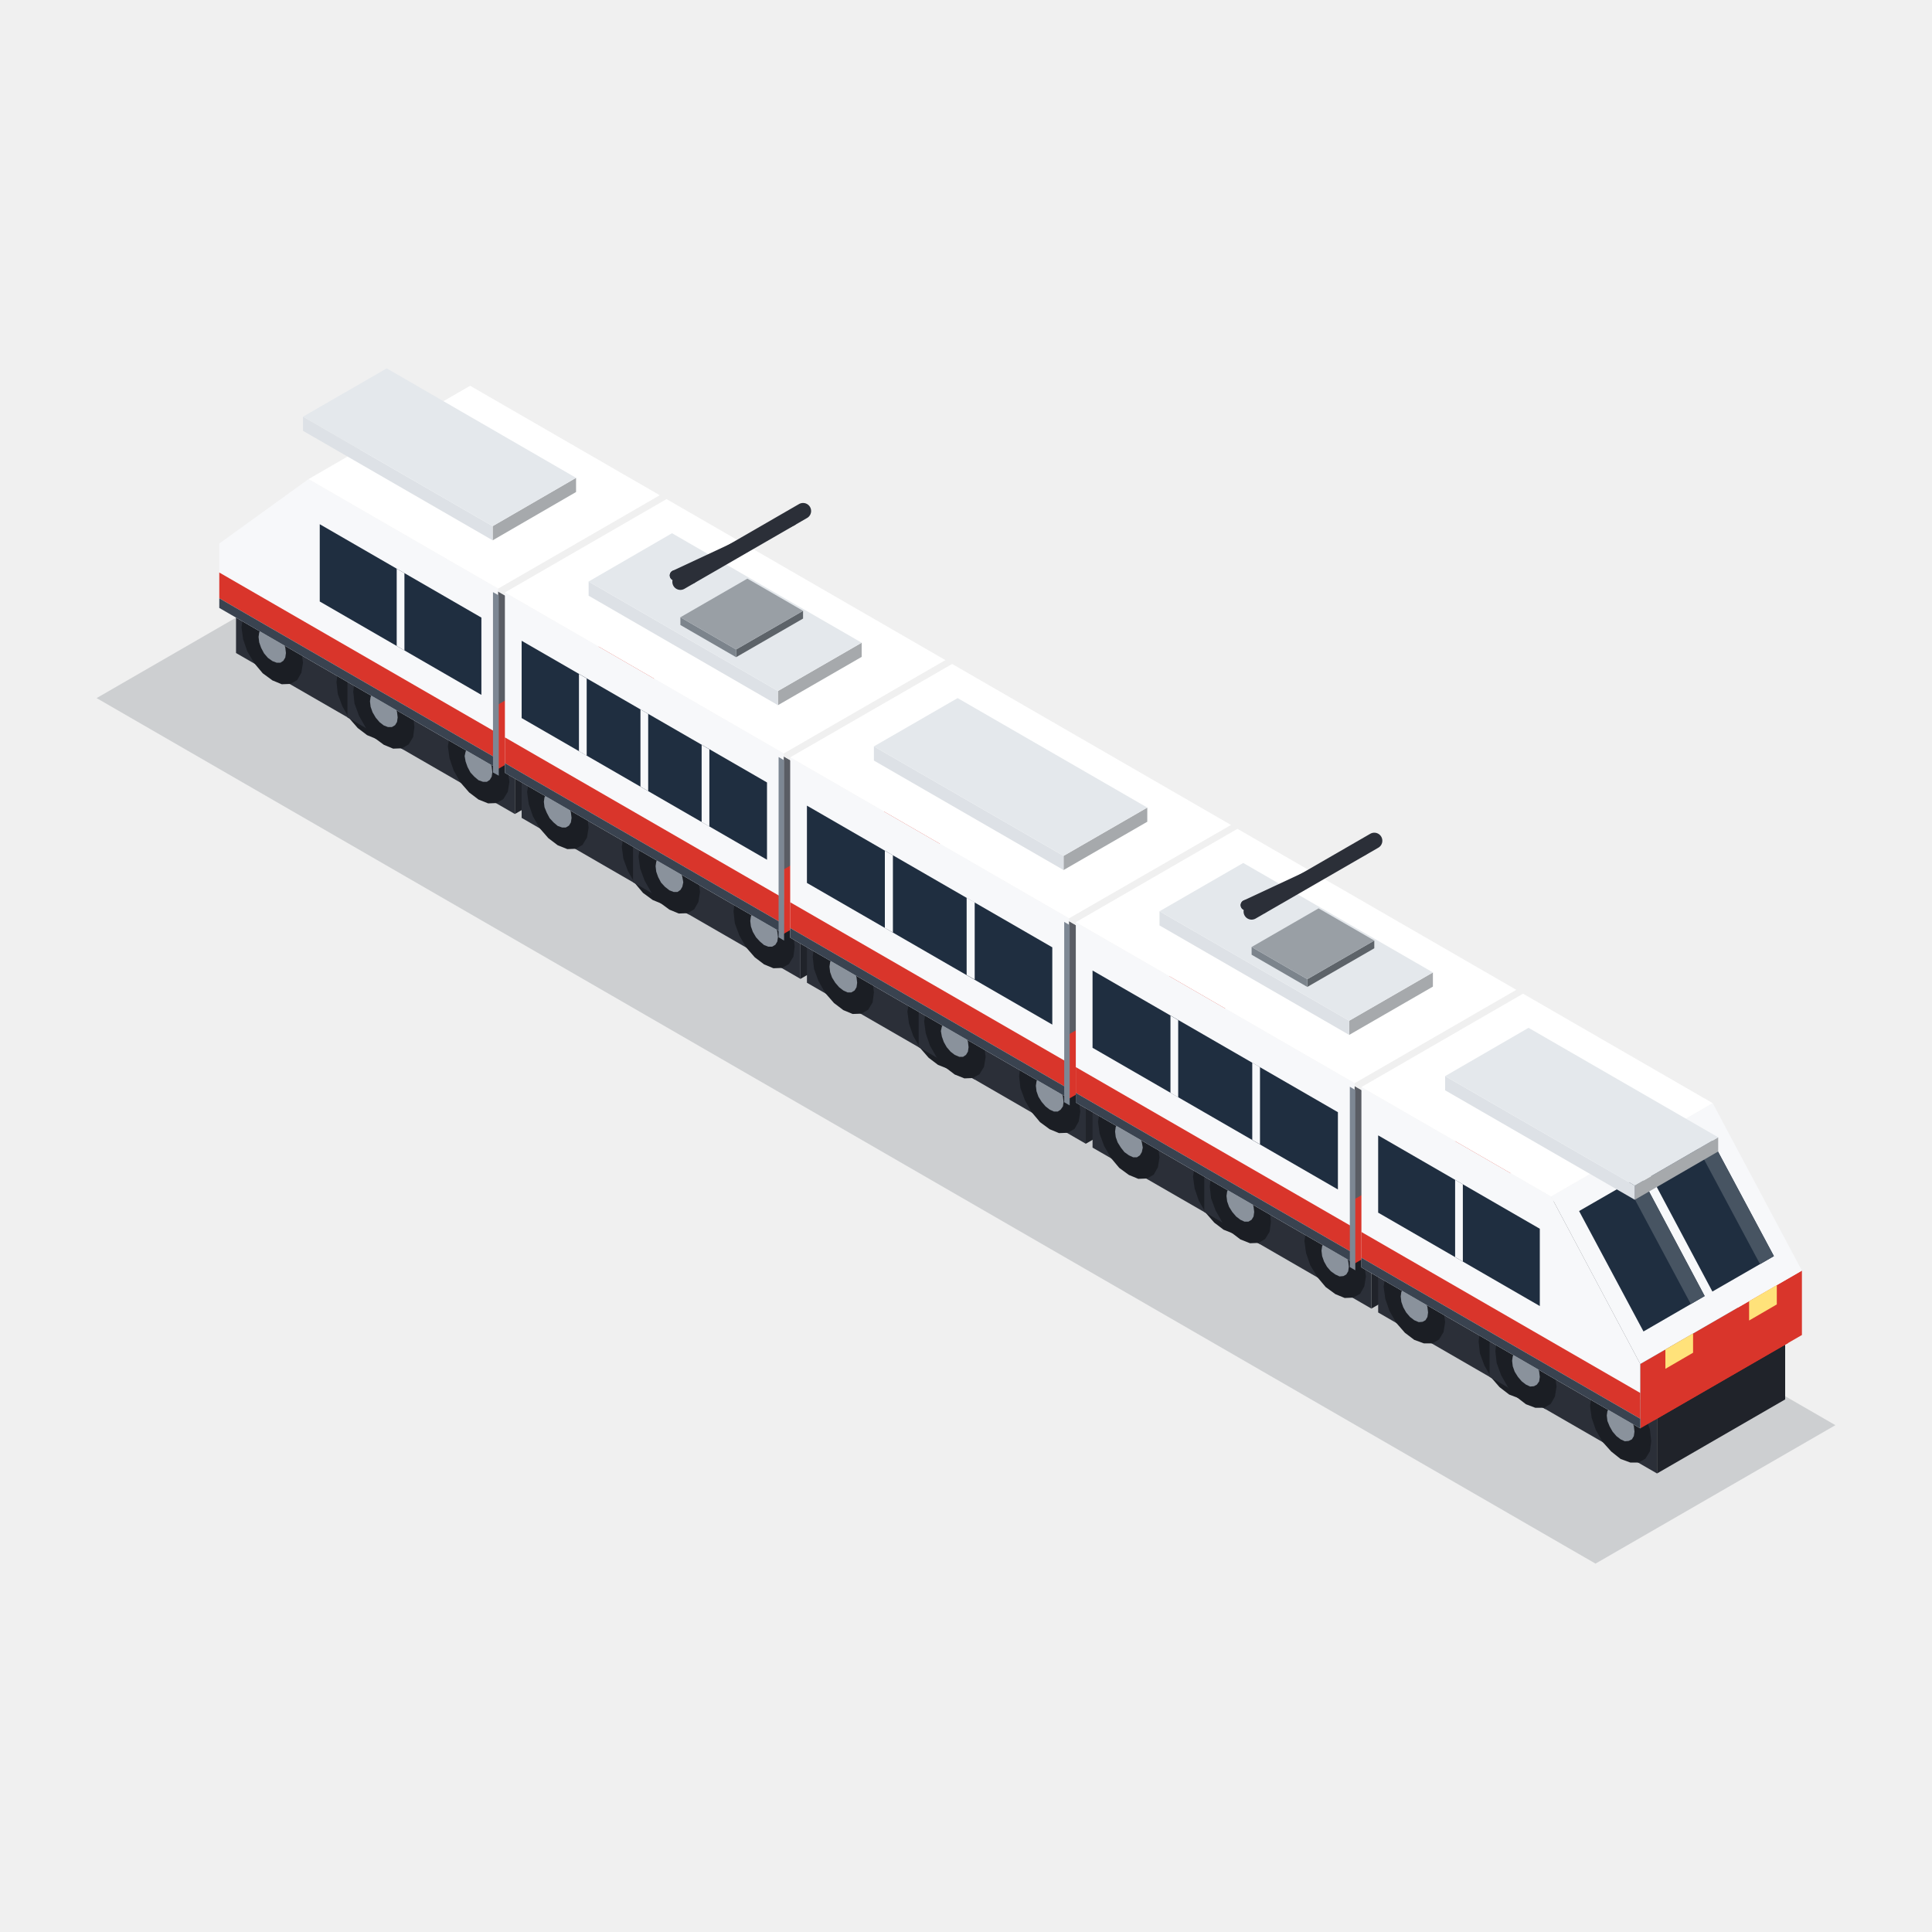
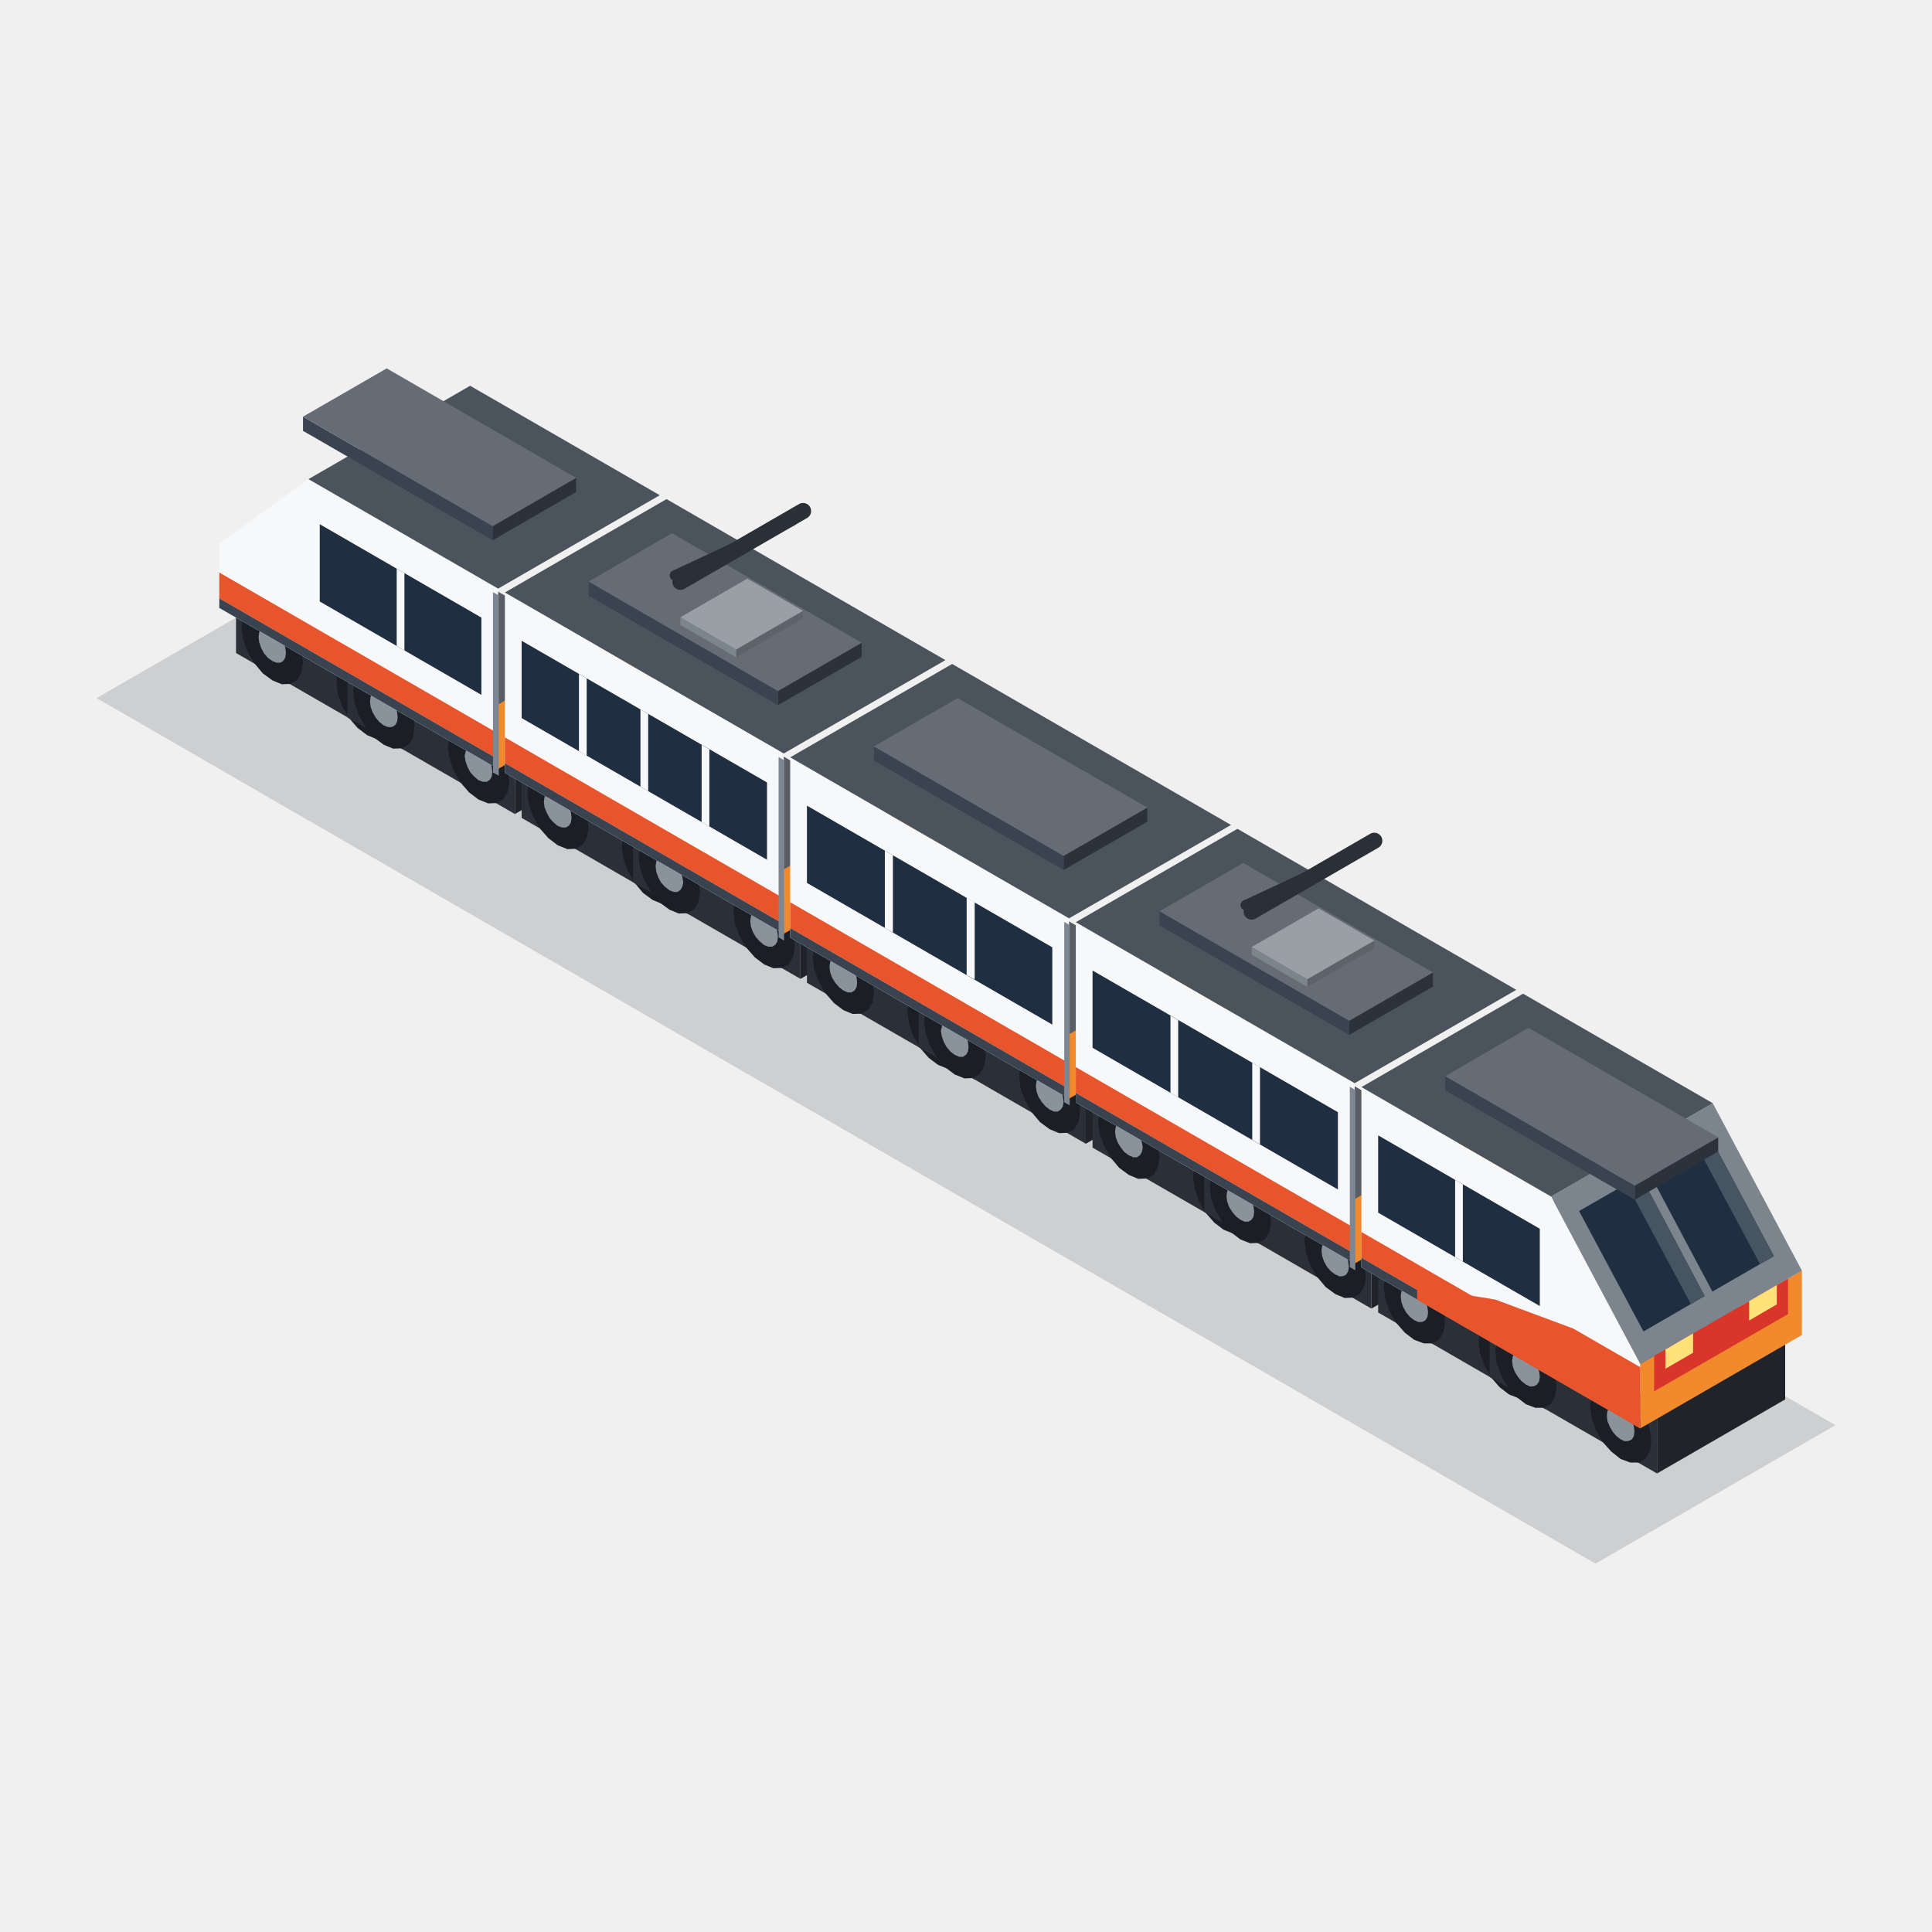
<svg xmlns="http://www.w3.org/2000/svg" viewBox="0 0 60 60" width="600" height="600">
  <path d="M10.45 17.38 L57 44.26 L49.55 48.56 L3 21.68 Z" fill="#16202C" fill-opacity="0.16" />
  <path d="M16.51 20.98 L12.53 23.28 L12.53 21.28 L16.51 18.98 Z" fill="#20232A" />
  <path d="M7.33 20.28 L12.53 23.28 L12.53 21.28 L7.33 18.28 Z" fill="#2B2F38" />
  <path d="M11.31 15.98 L16.51 18.98 L12.53 21.28 L7.33 18.28 Z" fill="#5A5D64" />
  <path d="M9.41 20.58 L9.36 20.21 L9.23 19.83 L9.02 19.46 L8.75 19.15 L8.46 18.93 L8.16 18.81 L7.9 18.82 L7.68 18.94 L7.55 19.17 L7.5 19.48 L7.55 19.85 L7.68 20.23 L7.9 20.6 L8.16 20.91 L8.46 21.13 L8.75 21.25 L9.02 21.24 L9.23 21.12 L9.36 20.89 Z" fill="#1B1E24" />
  <path d="M8.88 20.28 L8.86 20.11 L8.8 19.94 L8.71 19.78 L8.59 19.64 L8.46 19.54 L8.32 19.48 L8.2 19.49 L8.11 19.54 L8.05 19.64 L8.03 19.78 L8.05 19.95 L8.11 20.12 L8.2 20.29 L8.32 20.43 L8.46 20.53 L8.59 20.58 L8.71 20.58 L8.8 20.52 L8.86 20.42 Z" fill="#8A929C" />
  <path d="M12.35 22.28 L12.31 21.91 L12.17 21.53 L11.96 21.16 L11.69 20.85 L11.4 20.63 L11.11 20.51 L10.84 20.52 L10.63 20.64 L10.49 20.87 L10.45 21.18 L10.49 21.55 L10.63 21.93 L10.84 22.3 L11.11 22.61 L11.4 22.83 L11.69 22.95 L11.96 22.94 L12.17 22.82 L12.31 22.59 Z" fill="#1B1E24" />
  <path d="M11.83 21.98 L11.81 21.81 L11.75 21.64 L11.65 21.48 L11.53 21.34 L11.4 21.24 L11.27 21.18 L11.15 21.18 L11.05 21.24 L10.99 21.34 L10.97 21.48 L10.99 21.65 L11.05 21.82 L11.15 21.99 L11.27 22.13 L11.4 22.23 L11.53 22.28 L11.65 22.28 L11.75 22.22 L11.81 22.12 Z" fill="#8A929C" />
  <path d="M19.97 22.98 L15.99 25.28 L15.99 23.28 L19.97 20.98 Z" fill="#20232A" />
  <path d="M10.79 22.28 L15.99 25.28 L15.99 23.28 L10.79 20.28 Z" fill="#2B2F38" />
  <path d="M14.78 17.98 L19.97 20.98 L15.99 23.28 L10.79 20.28 Z" fill="#5A5D64" />
  <path d="M12.87 22.58 L12.83 22.21 L12.69 21.83 L12.48 21.46 L12.21 21.15 L11.92 20.93 L11.62 20.81 L11.36 20.82 L11.15 20.94 L11.01 21.17 L10.97 21.48 L11.01 21.85 L11.15 22.23 L11.36 22.6 L11.62 22.91 L11.92 23.13 L12.21 23.25 L12.48 23.24 L12.69 23.12 L12.83 22.89 Z" fill="#1B1E24" />
  <path d="M12.35 22.28 L12.33 22.11 L12.27 21.94 L12.17 21.78 L12.05 21.64 L11.92 21.54 L11.79 21.48 L11.67 21.48 L11.57 21.54 L11.51 21.64 L11.49 21.78 L11.51 21.95 L11.57 22.12 L11.67 22.29 L11.79 22.43 L11.92 22.53 L12.05 22.58 L12.17 22.58 L12.27 22.52 L12.33 22.42 Z" fill="#8A929C" />
  <path d="M15.82 24.28 L15.77 23.91 L15.63 23.53 L15.42 23.16 L15.16 22.85 L14.86 22.63 L14.57 22.51 L14.3 22.52 L14.09 22.64 L13.96 22.87 L13.91 23.18 L13.96 23.55 L14.09 23.93 L14.3 24.3 L14.57 24.61 L14.86 24.83 L15.16 24.95 L15.42 24.94 L15.63 24.82 L15.77 24.59 Z" fill="#1B1E24" />
  <path d="M15.29 23.98 L15.27 23.81 L15.21 23.64 L15.12 23.48 L15 23.34 L14.86 23.24 L14.73 23.18 L14.61 23.18 L14.52 23.24 L14.46 23.34 L14.43 23.48 L14.46 23.65 L14.52 23.82 L14.61 23.99 L14.73 24.12 L14.86 24.23 L15 24.28 L15.12 24.28 L15.21 24.22 L15.27 24.12 Z" fill="#8A929C" />
  <path d="M25.38 26.1 L21.39 28.4 L21.39 26.4 L25.38 24.1 Z" fill="#20232A" />
  <path d="M16.2 25.4 L21.39 28.4 L21.39 26.4 L16.2 23.4 Z" fill="#2B2F38" />
  <path d="M20.18 21.1 L25.38 24.1 L21.39 26.4 L16.2 23.4 Z" fill="#5A5D64" />
  <path d="M18.28 25.7 L18.23 25.33 L18.09 24.95 L17.88 24.58 L17.62 24.27 L17.32 24.05 L17.03 23.93 L16.76 23.94 L16.55 24.06 L16.42 24.29 L16.37 24.6 L16.42 24.97 L16.55 25.35 L16.76 25.72 L17.03 26.03 L17.32 26.25 L17.62 26.37 L17.88 26.36 L18.09 26.24 L18.23 26.01 Z" fill="#1B1E24" />
  <path d="M17.75 25.4 L17.73 25.23 L17.67 25.06 L17.57 24.9 L17.46 24.76 L17.32 24.66 L17.19 24.6 L17.07 24.6 L16.98 24.66 L16.91 24.76 L16.89 24.9 L16.91 25.07 L16.98 25.24 L17.07 25.41 L17.19 25.54 L17.32 25.65 L17.46 25.7 L17.57 25.7 L17.67 25.64 L17.73 25.54 Z" fill="#8A929C" />
  <path d="M21.22 27.4 L21.17 27.03 L21.04 26.65 L20.83 26.28 L20.56 25.97 L20.27 25.75 L19.97 25.63 L19.71 25.64 L19.5 25.76 L19.36 25.99 L19.31 26.3 L19.36 26.67 L19.5 27.05 L19.71 27.42 L19.97 27.73 L20.27 27.95 L20.56 28.07 L20.83 28.06 L21.04 27.94 L21.17 27.71 Z" fill="#1B1E24" />
  <path d="M20.7 27.1 L20.67 26.93 L20.61 26.76 L20.52 26.6 L20.4 26.46 L20.27 26.36 L20.13 26.3 L20.01 26.3 L19.92 26.36 L19.86 26.46 L19.84 26.6 L19.86 26.77 L19.92 26.94 L20.01 27.11 L20.13 27.24 L20.27 27.35 L20.4 27.4 L20.52 27.4 L20.61 27.34 L20.67 27.24 Z" fill="#8A929C" />
  <path d="M28.84 28.1 L24.86 30.4 L24.86 28.4 L28.84 26.1 Z" fill="#20232A" />
  <path d="M19.66 27.4 L24.86 30.4 L24.86 28.4 L19.66 25.4 Z" fill="#2B2F38" />
  <path d="M23.64 23.1 L28.84 26.1 L24.86 28.4 L19.66 25.4 Z" fill="#5A5D64" />
  <path d="M21.74 27.7 L21.69 27.33 L21.56 26.95 L21.35 26.58 L21.08 26.27 L20.79 26.05 L20.49 25.93 L20.23 25.94 L20.02 26.06 L19.88 26.29 L19.83 26.6 L19.88 26.97 L20.02 27.35 L20.23 27.72 L20.49 28.03 L20.79 28.25 L21.08 28.37 L21.35 28.36 L21.56 28.24 L21.69 28.01 Z" fill="#1B1E24" />
  <path d="M21.22 27.4 L21.19 27.23 L21.13 27.06 L21.04 26.9 L20.92 26.76 L20.79 26.66 L20.65 26.6 L20.53 26.6 L20.44 26.66 L20.38 26.76 L20.36 26.9 L20.38 27.07 L20.44 27.24 L20.53 27.41 L20.65 27.54 L20.79 27.65 L20.92 27.7 L21.04 27.7 L21.13 27.64 L21.19 27.54 Z" fill="#8A929C" />
  <path d="M24.68 29.4 L24.64 29.03 L24.5 28.65 L24.29 28.28 L24.02 27.97 L23.73 27.75 L23.44 27.63 L23.17 27.64 L22.96 27.76 L22.82 27.99 L22.78 28.3 L22.82 28.67 L22.96 29.05 L23.17 29.42 L23.44 29.73 L23.73 29.95 L24.02 30.07 L24.29 30.06 L24.5 29.94 L24.64 29.71 Z" fill="#1B1E24" />
  <path d="M24.16 29.1 L24.14 28.93 L24.08 28.76 L23.98 28.6 L23.86 28.46 L23.73 28.36 L23.6 28.3 L23.48 28.3 L23.38 28.36 L23.32 28.46 L23.3 28.6 L23.32 28.77 L23.38 28.94 L23.48 29.11 L23.6 29.24 L23.73 29.35 L23.86 29.4 L23.98 29.4 L24.08 29.34 L24.14 29.24 Z" fill="#8A929C" />
  <path d="M34.24 31.22 L30.26 33.52 L30.26 31.52 L34.24 29.22 Z" fill="#20232A" />
  <path d="M25.06 30.52 L30.26 33.52 L30.26 31.52 L25.06 28.52 Z" fill="#2B2F38" />
  <path d="M29.05 26.22 L34.24 29.22 L30.26 31.52 L25.06 28.52 Z" fill="#5A5D64" />
  <path d="M27.14 30.82 L27.1 30.45 L26.96 30.07 L26.75 29.7 L26.48 29.39 L26.19 29.17 L25.9 29.05 L25.63 29.06 L25.42 29.18 L25.28 29.41 L25.24 29.72 L25.28 30.09 L25.42 30.47 L25.63 30.84 L25.9 31.15 L26.19 31.37 L26.48 31.49 L26.75 31.48 L26.96 31.36 L27.1 31.13 Z" fill="#1B1E24" />
  <path d="M26.62 30.52 L26.6 30.35 L26.54 30.18 L26.44 30.02 L26.32 29.88 L26.19 29.78 L26.06 29.72 L25.94 29.72 L25.84 29.78 L25.78 29.88 L25.76 30.02 L25.78 30.19 L25.84 30.36 L25.94 30.52 L26.06 30.66 L26.19 30.76 L26.32 30.82 L26.44 30.82 L26.54 30.76 L26.6 30.66 Z" fill="#8A929C" />
  <path d="M30.09 32.52 L30.04 32.15 L29.9 31.77 L29.69 31.4 L29.43 31.09 L29.13 30.87 L28.84 30.75 L28.57 30.76 L28.36 30.88 L28.23 31.11 L28.18 31.42 L28.23 31.79 L28.36 32.17 L28.57 32.54 L28.84 32.85 L29.13 33.07 L29.43 33.19 L29.69 33.18 L29.9 33.06 L30.04 32.83 Z" fill="#1B1E24" />
  <path d="M29.56 32.22 L29.54 32.05 L29.48 31.88 L29.39 31.71 L29.27 31.58 L29.13 31.47 L29 31.42 L28.88 31.42 L28.79 31.48 L28.73 31.58 L28.71 31.72 L28.73 31.89 L28.79 32.06 L28.88 32.22 L29 32.36 L29.13 32.46 L29.27 32.52 L29.39 32.52 L29.48 32.46 L29.54 32.36 Z" fill="#8A929C" />
  <path d="M37.71 33.22 L33.72 35.52 L33.72 33.52 L37.71 31.22 Z" fill="#20232A" />
  <path d="M28.53 32.52 L33.72 35.52 L33.72 33.52 L28.53 30.52 Z" fill="#2B2F38" />
  <path d="M32.51 28.22 L37.71 31.22 L33.72 33.52 L28.53 30.52 Z" fill="#5A5D64" />
  <path d="M30.61 32.82 L30.56 32.45 L30.42 32.07 L30.21 31.7 L29.95 31.39 L29.65 31.17 L29.36 31.05 L29.09 31.06 L28.88 31.18 L28.75 31.41 L28.7 31.72 L28.75 32.09 L28.88 32.47 L29.09 32.84 L29.36 33.15 L29.65 33.37 L29.95 33.49 L30.21 33.48 L30.42 33.36 L30.56 33.13 Z" fill="#1B1E24" />
  <path d="M30.08 32.52 L30.06 32.35 L30 32.18 L29.91 32.01 L29.79 31.88 L29.65 31.77 L29.52 31.72 L29.4 31.72 L29.31 31.78 L29.25 31.88 L29.22 32.02 L29.25 32.19 L29.31 32.36 L29.4 32.52 L29.52 32.66 L29.65 32.76 L29.79 32.82 L29.91 32.82 L30 32.76 L30.06 32.66 Z" fill="#8A929C" />
  <path d="M33.55 34.52 L33.5 34.15 L33.37 33.77 L33.16 33.4 L32.89 33.09 L32.6 32.87 L32.3 32.75 L32.04 32.76 L31.83 32.88 L31.69 33.11 L31.65 33.42 L31.69 33.79 L31.83 34.17 L32.04 34.54 L32.3 34.85 L32.6 35.07 L32.89 35.19 L33.16 35.18 L33.37 35.06 L33.5 34.83 Z" fill="#1B1E24" />
  <path d="M33.03 34.22 L33.01 34.05 L32.94 33.88 L32.85 33.71 L32.73 33.58 L32.6 33.47 L32.47 33.42 L32.35 33.42 L32.25 33.48 L32.19 33.58 L32.17 33.72 L32.19 33.89 L32.25 34.06 L32.35 34.22 L32.47 34.36 L32.6 34.46 L32.73 34.52 L32.85 34.52 L32.94 34.46 L33.01 34.36 Z" fill="#8A929C" />
  <path d="M43.11 36.34 L39.13 38.64 L39.13 36.64 L43.11 34.34 Z" fill="#20232A" />
  <path d="M33.93 35.64 L39.13 38.64 L39.13 36.64 L33.93 33.64 Z" fill="#2B2F38" />
  <path d="M37.91 31.34 L43.11 34.34 L39.13 36.64 L33.93 33.64 Z" fill="#5A5D64" />
  <path d="M36.01 35.94 L35.96 35.57 L35.83 35.19 L35.62 34.82 L35.35 34.51 L35.06 34.29 L34.76 34.17 L34.5 34.18 L34.29 34.3 L34.15 34.53 L34.1 34.84 L34.15 35.21 L34.29 35.59 L34.5 35.96 L34.76 36.27 L35.06 36.49 L35.35 36.61 L35.62 36.6 L35.83 36.48 L35.96 36.25 Z" fill="#1B1E24" />
  <path d="M35.49 35.64 L35.46 35.47 L35.4 35.3 L35.31 35.13 L35.19 35 L35.06 34.89 L34.92 34.84 L34.81 34.84 L34.71 34.9 L34.65 35 L34.63 35.14 L34.65 35.31 L34.71 35.48 L34.81 35.64 L34.92 35.78 L35.06 35.88 L35.19 35.94 L35.31 35.94 L35.4 35.88 L35.46 35.78 Z" fill="#8A929C" />
  <path d="M38.95 37.64 L38.91 37.27 L38.77 36.89 L38.56 36.52 L38.3 36.21 L38 35.99 L37.71 35.87 L37.44 35.88 L37.23 36 L37.1 36.23 L37.05 36.54 L37.1 36.91 L37.23 37.29 L37.44 37.66 L37.71 37.97 L38 38.19 L38.3 38.31 L38.56 38.3 L38.77 38.18 L38.91 37.95 Z" fill="#1B1E24" />
  <path d="M38.43 37.34 L38.41 37.17 L38.35 37 L38.25 36.83 L38.13 36.7 L38 36.59 L37.87 36.54 L37.75 36.54 L37.65 36.6 L37.59 36.7 L37.57 36.84 L37.59 37.01 L37.65 37.18 L37.75 37.34 L37.87 37.48 L38 37.58 L38.13 37.64 L38.25 37.64 L38.35 37.58 L38.41 37.48 Z" fill="#8A929C" />
  <path d="M46.57 38.34 L42.59 40.64 L42.59 38.64 L46.57 36.34 Z" fill="#20232A" />
  <path d="M37.4 37.64 L42.59 40.64 L42.59 38.64 L37.4 35.64 Z" fill="#2B2F38" />
  <path d="M41.38 33.34 L46.57 36.34 L42.59 38.64 L37.4 35.64 Z" fill="#5A5D64" />
  <path d="M39.47 37.94 L39.43 37.57 L39.29 37.19 L39.08 36.82 L38.82 36.51 L38.52 36.29 L38.23 36.17 L37.96 36.18 L37.75 36.3 L37.61 36.53 L37.57 36.84 L37.61 37.21 L37.75 37.59 L37.96 37.96 L38.23 38.27 L38.52 38.49 L38.82 38.61 L39.08 38.6 L39.29 38.48 L39.43 38.25 Z" fill="#1B1E24" />
  <path d="M38.95 37.64 L38.93 37.47 L38.87 37.3 L38.77 37.13 L38.65 37 L38.52 36.89 L38.39 36.84 L38.27 36.84 L38.17 36.9 L38.11 37 L38.09 37.14 L38.11 37.31 L38.17 37.48 L38.27 37.64 L38.39 37.78 L38.52 37.88 L38.65 37.94 L38.77 37.94 L38.87 37.88 L38.93 37.78 Z" fill="#8A929C" />
  <path d="M42.42 39.64 L42.37 39.27 L42.24 38.89 L42.02 38.52 L41.76 38.21 L41.47 37.99 L41.17 37.87 L40.91 37.88 L40.69 38 L40.56 38.23 L40.51 38.54 L40.56 38.91 L40.69 39.29 L40.91 39.66 L41.17 39.97 L41.47 40.19 L41.76 40.31 L42.02 40.3 L42.24 40.18 L42.37 39.95 Z" fill="#1B1E24" />
  <path d="M41.89 39.34 L41.87 39.17 L41.81 39 L41.72 38.83 L41.6 38.69 L41.47 38.59 L41.33 38.54 L41.21 38.54 L41.12 38.6 L41.06 38.7 L41.04 38.84 L41.06 39.01 L41.12 39.18 L41.21 39.34 L41.33 39.48 L41.47 39.58 L41.6 39.64 L41.72 39.63 L41.81 39.58 L41.87 39.48 Z" fill="#8A929C" />
  <path d="M51.98 41.46 L47.99 43.76 L47.99 41.76 L51.98 39.46 Z" fill="#20232A" />
  <path d="M42.8 40.76 L47.99 43.76 L47.99 41.76 L42.8 38.76 Z" fill="#2B2F38" />
  <path d="M46.78 36.46 L51.98 39.46 L47.99 41.76 L42.8 38.76 Z" fill="#5A5D64" />
  <path d="M44.88 41.06 L44.83 40.69 L44.69 40.31 L44.48 39.94 L44.22 39.63 L43.92 39.41 L43.63 39.29 L43.36 39.3 L43.15 39.42 L43.02 39.65 L42.97 39.96 L43.02 40.33 L43.15 40.71 L43.36 41.08 L43.63 41.39 L43.92 41.61 L44.22 41.72 L44.48 41.72 L44.69 41.6 L44.83 41.37 Z" fill="#1B1E24" />
  <path d="M44.35 40.76 L44.33 40.59 L44.27 40.42 L44.18 40.25 L44.06 40.11 L43.92 40.01 L43.79 39.96 L43.67 39.96 L43.58 40.02 L43.52 40.12 L43.5 40.26 L43.52 40.43 L43.58 40.6 L43.67 40.76 L43.79 40.9 L43.92 41 L44.06 41.06 L44.18 41.05 L44.27 41 L44.33 40.9 Z" fill="#8A929C" />
  <path d="M47.82 42.76 L47.77 42.39 L47.64 42.01 L47.43 41.64 L47.16 41.33 L46.87 41.11 L46.57 40.99 L46.31 41 L46.1 41.12 L45.96 41.35 L45.92 41.66 L45.96 42.03 L46.1 42.41 L46.31 42.78 L46.57 43.08 L46.87 43.31 L47.16 43.42 L47.43 43.42 L47.64 43.3 L47.77 43.07 Z" fill="#1B1E24" />
  <path d="M47.3 42.46 L47.28 42.29 L47.22 42.12 L47.12 41.95 L47 41.81 L46.87 41.71 L46.74 41.66 L46.62 41.66 L46.52 41.72 L46.46 41.82 L46.44 41.96 L46.46 42.13 L46.52 42.3 L46.62 42.46 L46.74 42.6 L46.87 42.7 L47 42.76 L47.12 42.75 L47.22 42.7 L47.28 42.6 Z" fill="#8A929C" />
  <path d="M55.44 43.46 L51.46 45.76 L51.46 43.76 L55.44 41.46 Z" fill="#20232A" />
  <path d="M46.26 42.76 L51.46 45.76 L51.46 43.76 L46.26 40.76 Z" fill="#2B2F38" />
  <path d="M50.25 38.46 L55.44 41.46 L51.46 43.76 L46.26 40.76 Z" fill="#5A5D64" />
  <path d="M48.34 43.06 L48.29 42.69 L48.16 42.31 L47.95 41.94 L47.68 41.63 L47.39 41.41 L47.09 41.29 L46.83 41.3 L46.62 41.42 L46.48 41.65 L46.44 41.96 L46.48 42.33 L46.62 42.71 L46.83 43.08 L47.09 43.38 L47.39 43.61 L47.68 43.72 L47.95 43.72 L48.16 43.6 L48.29 43.37 Z" fill="#1B1E24" />
  <path d="M47.82 42.76 L47.8 42.59 L47.73 42.42 L47.64 42.25 L47.52 42.11 L47.39 42.01 L47.26 41.96 L47.14 41.96 L47.04 42.02 L46.98 42.12 L46.96 42.26 L46.98 42.43 L47.04 42.6 L47.14 42.76 L47.26 42.9 L47.39 43 L47.52 43.06 L47.64 43.05 L47.73 43 L47.8 42.9 Z" fill="#8A929C" />
  <path d="M51.28 44.76 L51.24 44.39 L51.1 44.01 L50.89 43.64 L50.63 43.33 L50.33 43.11 L50.04 42.99 L49.77 43 L49.56 43.12 L49.43 43.35 L49.38 43.66 L49.43 44.03 L49.56 44.41 L49.77 44.78 L50.04 45.08 L50.33 45.31 L50.63 45.42 L50.89 45.42 L51.1 45.3 L51.24 45.07 Z" fill="#1B1E24" />
  <path d="M50.76 44.46 L50.74 44.29 L50.68 44.12 L50.58 43.95 L50.46 43.81 L50.33 43.71 L50.2 43.66 L50.08 43.66 L49.99 43.72 L49.92 43.82 L49.9 43.96 L49.92 44.13 L49.99 44.3 L50.08 44.46 L50.2 44.6 L50.33 44.7 L50.46 44.76 L50.58 44.75 L50.68 44.7 L50.74 44.6 Z" fill="#8A929C" />
-   <path d="M20.49 20.98 L15.47 23.88 L15.47 21.88 L20.49 18.98 Z" fill="#D9352B" />
+   <path d="M20.49 20.98 L15.47 23.88 L15.47 21.88 L20.49 18.98 Z" fill="#F08A2C" />
  <path d="M6.81 18.88 L15.47 23.88 L15.47 21.88 L15.47 18.28 L9.58 14.88 L6.81 16.88 Z" fill="#F7F8FA" />
-   <path d="M14.6 11.98 L20.49 15.38 L15.47 18.28 L9.58 14.88 Z" fill="#FFFFFF" />
+   <path d="M14.6 11.98 L20.49 15.38 L15.47 18.28 L9.58 14.88 Z" fill="#4B535D" />
  <path d="M9.93 18.68 L14.95 21.58 L14.95 19.18 L9.93 16.28 Z" fill="#1F2E40" />
  <path d="M12.32 20.06 L12.56 20.2 L12.56 17.8 L12.32 17.66 Z" fill="#F7F8FA" />
-   <path d="M6.81 18.58 L15.47 23.58 L15.47 22.78 L6.81 17.78 Z" fill="#D9352B" />
+   <path d="M6.81 18.58 L15.47 23.58 L15.47 22.78 L6.81 17.78 Z" fill="#E8542B" />
  <path d="M6.81 18.88 L15.47 23.88 L15.47 23.58 L6.81 18.58 Z" fill="#3A4350" />
-   <path d="M17.89 15.28 L15.3 16.78 L15.3 16.34 L17.89 14.84 Z" fill="#A6A9AC" />
-   <path d="M9.41 13.38 L15.3 16.78 L15.3 16.34 L9.41 12.94 Z" fill="#DDE1E6" />
-   <path d="M12.01 11.44 L17.89 14.84 L15.3 16.34 L9.41 12.94 Z" fill="#E4E8EC" />
-   <path d="M29.36 26.1 L24.34 29 L24.34 27 L29.36 24.1 Z" fill="#D9352B" />
+   <path d="M17.89 15.28 L15.3 16.78 L15.3 16.34 L17.89 14.84 Z" fill="#2C323C" />
+   <path d="M9.41 13.38 L15.3 16.78 L15.3 16.34 L9.41 12.94 Z" fill="#3A4350" />
+   <path d="M12.01 11.44 L17.89 14.84 L15.3 16.34 L9.41 12.94 Z" fill="#656C76" />
+   <path d="M29.36 26.1 L24.34 29 L24.34 27 L29.36 24.1 Z" fill="#F08A2C" />
  <path d="M15.68 24 L24.34 29 L24.34 27 L24.34 23.4 L15.68 18.4 Z" fill="#F7F8FA" />
-   <path d="M20.7 15.5 L29.36 20.5 L24.34 23.4 L15.68 18.4 Z" fill="#FFFFFF" />
+   <path d="M20.7 15.5 L29.36 20.5 L24.34 23.4 L15.68 18.4 Z" fill="#4B535D" />
  <path d="M16.2 22.3 L23.82 26.7 L23.82 24.3 L16.2 19.9 Z" fill="#1F2E40" />
  <path d="M17.98 23.33 L18.22 23.47 L18.22 21.07 L17.98 20.93 Z" fill="#F7F8FA" />
  <path d="M19.89 24.43 L20.13 24.57 L20.13 22.17 L19.89 22.03 Z" fill="#F7F8FA" />
  <path d="M21.79 25.53 L22.03 25.67 L22.03 23.27 L21.79 23.13 Z" fill="#F7F8FA" />
-   <path d="M15.68 23.7 L24.34 28.7 L24.34 27.9 L15.68 22.9 Z" fill="#D9352B" />
+   <path d="M15.68 23.7 L24.34 28.7 L24.34 27.9 L15.68 22.9 Z" fill="#E8542B" />
  <path d="M15.68 24 L24.34 29 L24.34 28.7 L15.68 23.7 Z" fill="#3A4350" />
-   <path d="M26.76 20.4 L24.16 21.9 L24.16 21.46 L26.76 19.96 Z" fill="#A6A9AC" />
-   <path d="M18.28 18.5 L24.16 21.9 L24.16 21.46 L18.28 18.06 Z" fill="#DDE1E6" />
-   <path d="M20.87 16.56 L26.76 19.96 L24.16 21.46 L18.28 18.06 Z" fill="#E4E8EC" />
+   <path d="M26.76 20.4 L24.16 21.9 L24.16 21.46 L26.76 19.96 Z" fill="#2C323C" />
+   <path d="M18.28 18.5 L24.16 21.9 L24.16 21.46 L18.28 18.06 Z" fill="#3A4350" />
+   <path d="M20.87 16.56 L26.76 19.96 L24.16 21.46 L18.28 18.06 Z" fill="#656C76" />
  <path d="M24.94 19.21 L22.86 20.41 L22.86 20.17 L24.94 18.97 Z" fill="#5D6369" />
  <path d="M21.13 19.41 L22.86 20.41 L22.86 20.17 L21.13 19.17 Z" fill="#7C848C" />
  <path d="M23.21 17.97 L24.94 18.97 L22.86 20.17 L21.13 19.17 Z" fill="#999FA5" />
  <path d="M20.96 17.87 L24.6 16.17" fill="none" stroke="#2B2F38" stroke-width="0.32" stroke-linejoin="round" stroke-linecap="round" />
  <path d="M20.96 17.87 L21.48 17.97" fill="none" stroke="#2B2F38" stroke-width="0.32" stroke-linejoin="round" stroke-linecap="round" />
  <path d="M24.94 15.87 L21.13 18.07" fill="none" stroke="#2B2F38" stroke-width="0.5" stroke-linejoin="round" stroke-linecap="round" />
  <path d="M15.31 23.99 L15.49 24.09 L15.49 18.49 L15.31 18.39 Z" fill="#7D8793" />
-   <path d="M38.23 31.22 L33.2 34.12 L33.2 32.12 L38.23 29.22 Z" fill="#D9352B" />
+   <path d="M38.23 31.22 L33.2 34.12 L33.2 32.12 L38.23 29.22 Z" fill="#F08A2C" />
  <path d="M24.54 29.12 L33.2 34.12 L33.2 32.12 L33.2 28.52 L24.54 23.52 Z" fill="#F7F8FA" />
-   <path d="M29.57 20.62 L38.23 25.62 L33.2 28.52 L24.54 23.52 Z" fill="#FFFFFF" />
+   <path d="M29.57 20.62 L38.23 25.62 L33.2 28.52 L24.54 23.52 Z" fill="#4B535D" />
  <path d="M25.06 27.42 L32.68 31.82 L32.68 29.42 L25.06 25.02 Z" fill="#1F2E40" />
  <path d="M27.48 28.82 L27.73 28.96 L27.73 26.56 L27.48 26.42 Z" fill="#F7F8FA" />
  <path d="M30.02 30.28 L30.27 30.42 L30.27 28.02 L30.02 27.88 Z" fill="#F7F8FA" />
-   <path d="M24.54 28.82 L33.2 33.82 L33.2 33.02 L24.54 28.02 Z" fill="#D9352B" />
+   <path d="M24.54 28.82 L33.2 33.82 L33.2 33.02 L24.54 28.02 Z" fill="#E8542B" />
  <path d="M24.54 29.12 L33.2 34.12 L33.2 33.82 L24.54 28.82 Z" fill="#3A4350" />
-   <path d="M35.63 25.52 L33.03 27.02 L33.03 26.58 L35.63 25.08 Z" fill="#A6A9AC" />
-   <path d="M27.14 23.62 L33.03 27.02 L33.03 26.58 L27.14 23.18 Z" fill="#DDE1E6" />
-   <path d="M29.74 21.68 L35.63 25.08 L33.03 26.58 L27.14 23.18 Z" fill="#E4E8EC" />
+   <path d="M35.63 25.52 L33.03 27.02 L33.03 26.58 L35.63 25.08 Z" fill="#2C323C" />
+   <path d="M27.14 23.62 L33.03 27.02 L33.03 26.58 L27.14 23.18 Z" fill="#3A4350" />
+   <path d="M29.74 21.68 L35.63 25.08 L33.03 26.58 L27.14 23.18 Z" fill="#656C76" />
  <path d="M24.18 29.11 L24.35 29.21 L24.35 23.61 L24.18 23.51 Z" fill="#7D8793" />
-   <path d="M47.09 36.34 L42.07 39.24 L42.07 37.24 L47.09 34.34 Z" fill="#D9352B" />
+   <path d="M47.09 36.34 L42.07 39.24 L42.07 37.24 L47.09 34.34 Z" fill="#F08A2C" />
  <path d="M33.41 34.24 L42.07 39.24 L42.07 37.24 L42.07 33.64 L33.41 28.64 Z" fill="#F7F8FA" />
-   <path d="M38.43 25.74 L47.09 30.74 L42.07 33.64 L33.41 28.64 Z" fill="#FFFFFF" />
+   <path d="M38.43 25.74 L47.09 30.74 L42.07 33.64 L33.41 28.64 Z" fill="#4B535D" />
  <path d="M33.93 32.54 L41.55 36.94 L41.55 34.54 L33.93 30.14 Z" fill="#1F2E40" />
  <path d="M36.35 33.94 L36.59 34.08 L36.59 31.68 L36.35 31.54 Z" fill="#F7F8FA" />
  <path d="M38.89 35.4 L39.13 35.54 L39.13 33.14 L38.89 33 Z" fill="#F7F8FA" />
-   <path d="M33.41 33.94 L42.07 38.94 L42.07 38.14 L33.41 33.14 Z" fill="#D9352B" />
+   <path d="M33.41 33.94 L42.07 38.94 L42.07 38.14 L33.41 33.14 Z" fill="#E8542B" />
  <path d="M33.41 34.24 L42.07 39.24 L42.07 38.94 L33.41 33.94 Z" fill="#3A4350" />
-   <path d="M44.5 30.64 L41.9 32.14 L41.9 31.7 L44.5 30.2 Z" fill="#A6A9AC" />
-   <path d="M36.01 28.74 L41.9 32.14 L41.9 31.7 L36.01 28.3 Z" fill="#DDE1E6" />
-   <path d="M38.61 26.8 L44.5 30.2 L41.9 31.7 L36.01 28.3 Z" fill="#E4E8EC" />
+   <path d="M44.5 30.64 L41.9 32.14 L41.9 31.7 L44.5 30.2 Z" fill="#2C323C" />
+   <path d="M36.01 28.74 L41.9 32.14 L41.9 31.7 L36.01 28.3 Z" fill="#3A4350" />
+   <path d="M38.61 26.8 L44.5 30.2 L41.9 31.7 L36.01 28.3 Z" fill="#656C76" />
  <path d="M42.68 29.45 L40.6 30.65 L40.6 30.41 L42.68 29.21 Z" fill="#5D6369" />
  <path d="M38.87 29.65 L40.6 30.65 L40.6 30.41 L38.87 29.41 Z" fill="#7C848C" />
  <path d="M40.95 28.21 L42.68 29.21 L40.6 30.41 L38.87 29.41 Z" fill="#999FA5" />
  <path d="M38.69 28.11 L42.33 26.41" fill="none" stroke="#2B2F38" stroke-width="0.32" stroke-linejoin="round" stroke-linecap="round" />
  <path d="M38.69 28.11 L39.21 28.21" fill="none" stroke="#2B2F38" stroke-width="0.32" stroke-linejoin="round" stroke-linecap="round" />
  <path d="M42.68 26.11 L38.87 28.31" fill="none" stroke="#2B2F38" stroke-width="0.5" stroke-linejoin="round" stroke-linecap="round" />
  <path d="M33.05 34.23 L33.22 34.33 L33.22 28.73 L33.05 28.63 Z" fill="#7D8793" />
-   <path d="M55.96 41.46 L50.94 44.36 L50.94 42.36 L55.96 39.46 Z" fill="#D9352B" />
-   <path d="M55.96 39.46 L50.94 42.36 L48.17 37.16 L53.19 34.26 Z" fill="#F7F8FA" />
+   <path d="M55.96 41.46 L50.94 44.36 L50.94 42.36 L55.96 39.46 Z" fill="#F08A2C" />
+   <path d="M55.96 39.46 L50.94 42.36 L48.17 37.16 L53.19 34.26 Z" fill="#7C848E" />
  <path d="M55.09 39.01 L53.18 40.11 L51.19 36.37 L53.09 35.27 Z" fill="#1F2E40" />
  <path d="M55.09 39.01 L54.66 39.26 L52.66 35.52 L53.09 35.27 Z" fill="#475462" />
  <path d="M52.94 40.25 L51.04 41.35 L49.04 37.61 L50.95 36.51 Z" fill="#1F2E40" />
  <path d="M52.94 40.25 L52.51 40.5 L50.51 36.76 L50.95 36.51 Z" fill="#475462" />
  <path d="M42.28 39.36 L50.94 44.36 L50.94 42.36 L48.17 37.16 L42.28 33.76 Z" fill="#F7F8FA" />
-   <path d="M47.3 30.86 L53.19 34.26 L48.17 37.16 L42.28 33.76 Z" fill="#FFFFFF" />
+   <path d="M47.3 30.86 L53.19 34.26 L48.17 37.16 L42.28 33.76 Z" fill="#4B535D" />
  <path d="M42.8 37.66 L47.82 40.56 L47.82 38.16 L42.8 35.26 Z" fill="#1F2E40" />
  <path d="M45.19 39.04 L45.43 39.18 L45.43 36.78 L45.19 36.64 Z" fill="#F7F8FA" />
-   <path d="M42.28 39.06 L50.94 44.06 L50.94 43.26 L42.28 38.26 Z" fill="#D9352B" />
+   <path d="M42.28 39.06 L50.94 44.06 L50.94 43.26 L42.28 38.26 Z" fill="#E8542B" />
  <path d="M42.28 39.36 L50.94 44.36 L50.94 44.06 L42.28 39.06 Z" fill="#3A4350" />
-   <path d="M53.36 35.76 L50.77 37.26 L50.77 36.82 L53.36 35.32 Z" fill="#A6A9AC" />
-   <path d="M44.88 33.86 L50.77 37.26 L50.77 36.82 L44.88 33.42 Z" fill="#DDE1E6" />
-   <path d="M47.47 31.92 L53.36 35.32 L50.77 36.82 L44.88 33.42 Z" fill="#E4E8EC" />
+   <path d="M50.94 44.36 L50.94 42.46 L48.86 41.26 L46.44 40.36 L44.01 39.96 L44.01 40.36 Z" fill="#E8542B" />
+   <path d="M53.36 35.76 L50.77 37.26 L50.77 36.82 L53.36 35.32 Z" fill="#2C323C" />
+   <path d="M44.88 33.86 L50.77 37.26 L50.77 36.82 L44.88 33.42 Z" fill="#3A4350" />
+   <path d="M47.47 31.92 L53.36 35.32 L50.77 36.82 L44.88 33.42 Z" fill="#656C76" />
  <path d="M41.92 39.35 L42.09 39.45 L42.09 33.85 L41.92 33.75 Z" fill="#7D8793" />
-   <path d="M55.53 41.71 L51.37 44.11 L51.37 42.91 L55.53 40.51 Z" fill="#D9352B" />
+   <path d="M55.53 40.81 L51.37 43.21 L51.37 42.11 L55.53 39.71 Z" fill="#D9352B" />
  <path d="M55.18 40.51 L54.32 41.01 L54.32 40.41 L55.18 39.91 Z" fill="#FFE27A" />
  <path d="M52.58 42.01 L51.72 42.51 L51.72 41.91 L52.58 41.41 Z" fill="#FFE27A" />
</svg>
